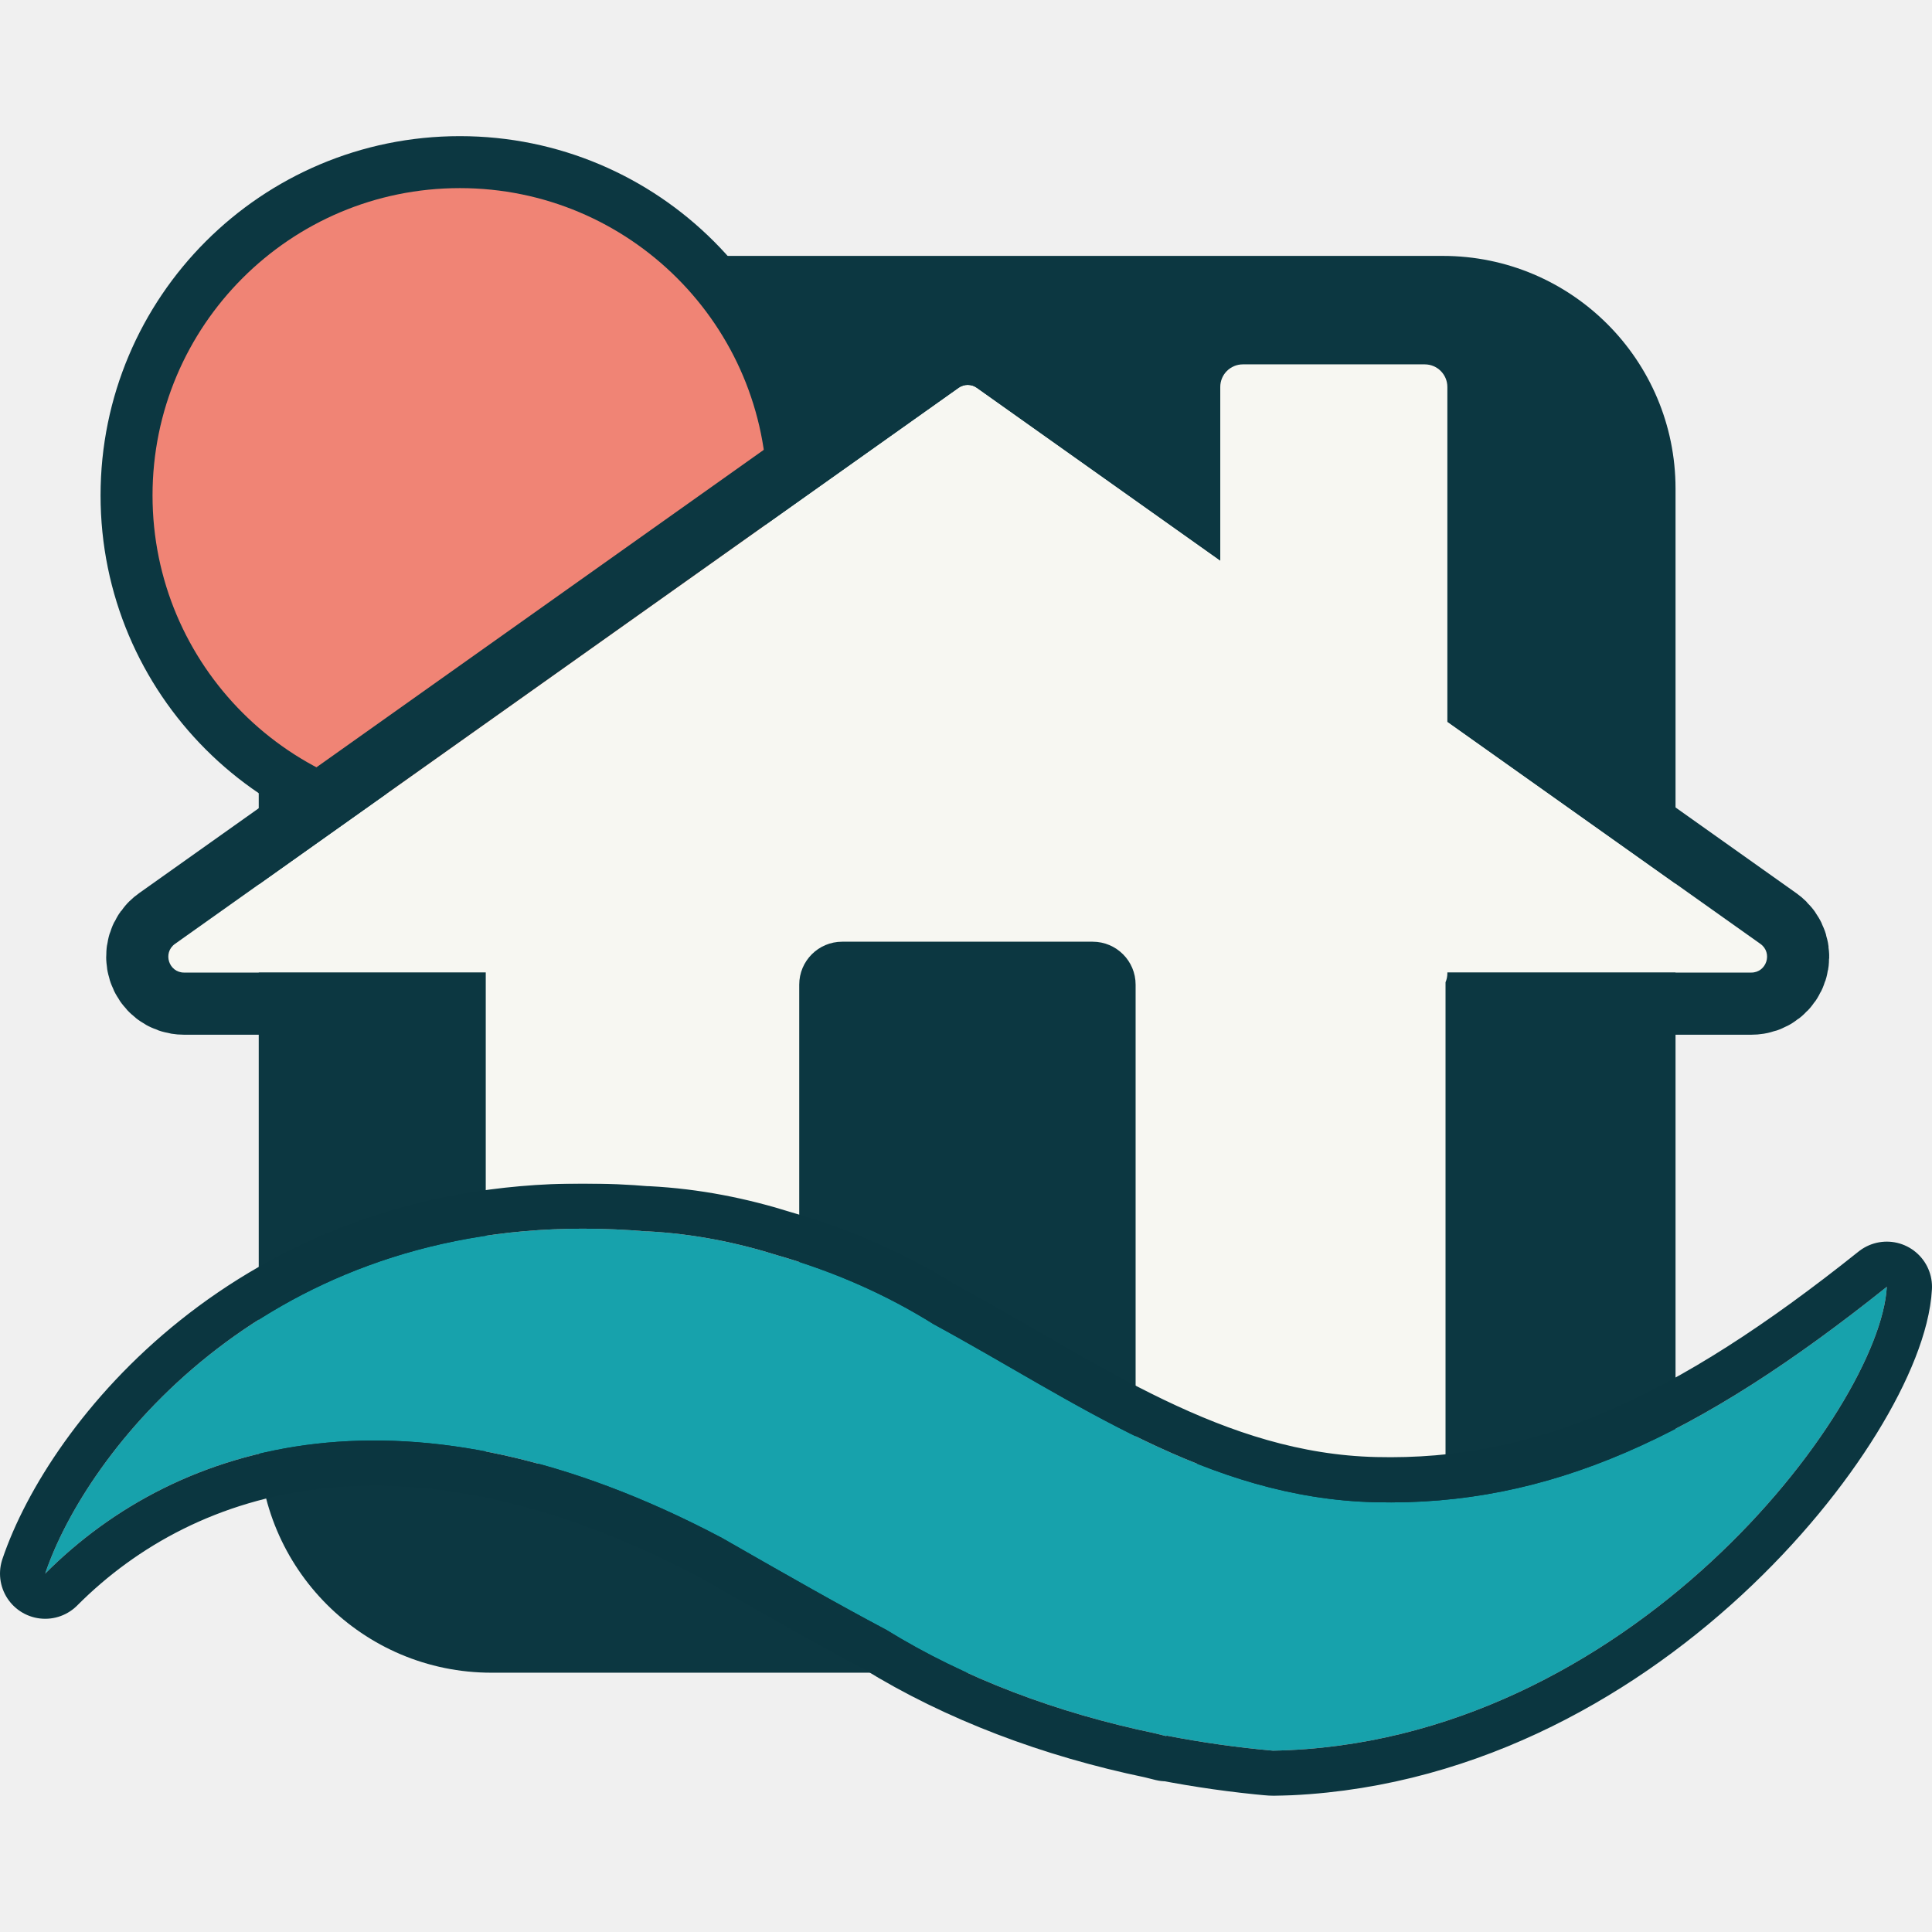
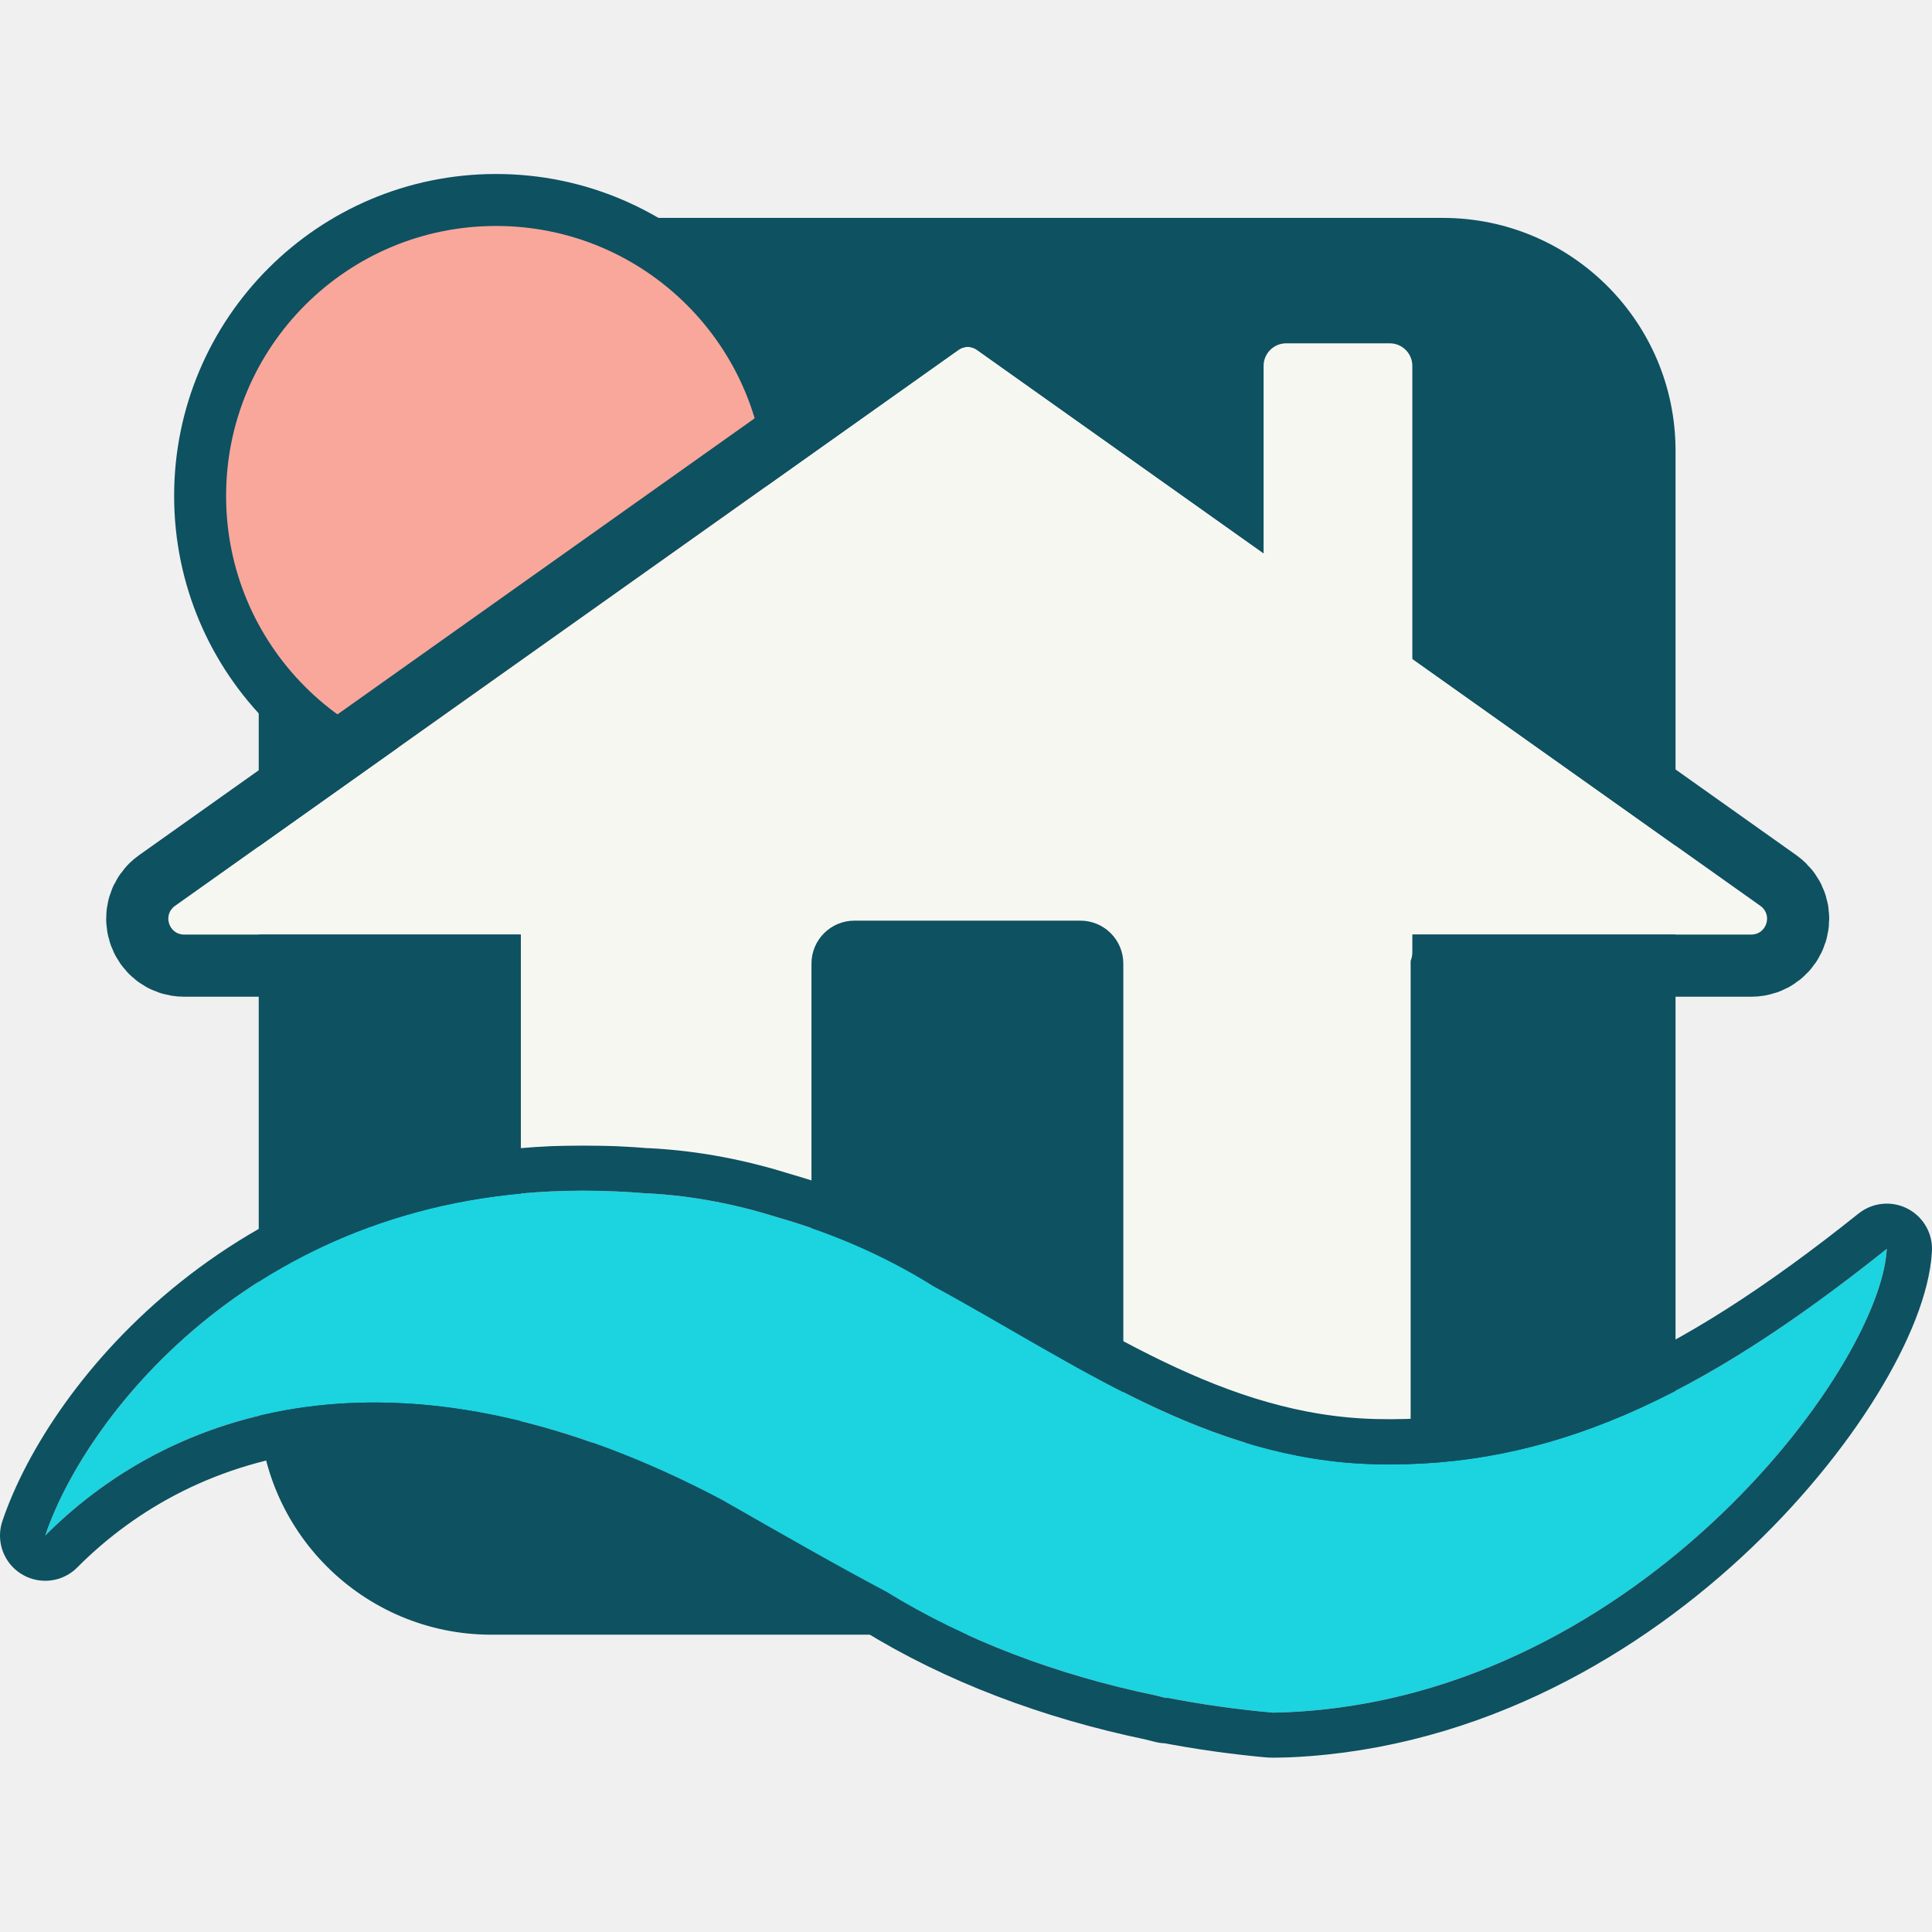
- <svg xmlns="http://www.w3.org/2000/svg" xmlns:xlink="http://www.w3.org/1999/xlink" width="48" height="48" viewBox="0 0 1710 1469" fill="none">
-   <rect x="229.004" y="106" width="1254" height="1254" rx="206" fill="#0C3741" />
-   <circle cx="407.004" cy="318" r="295" fill="#F08475" stroke-width="46" stroke="#0C3741" />
+ <svg xmlns="http://www.w3.org/2000/svg" xmlns:xlink="http://www.w3.org/1999/xlink" width="48" height="48" viewBox="0 0 1710 1402" fill="none">
+   <rect x="229.004" y="38.863" width="1254" height="1254" rx="206" fill="#0E5161" />
+   <circle cx="439.051" cy="284.93" r="261.928" fill="#FAA79B" stroke-width="46" stroke="#0E5161" />
  <use xlink:href="#stroke0_163_1252" fill="#F7F7F2" />
-   <mask id="stroke1_163_1252" maskUnits="userSpaceOnUse" x="93.004" y="165" width="1527" height="631" fill="black">
-     <rect fill="white" x="93.004" y="165" width="1527" height="631" />
+   <mask id="stroke1_163_1252" maskUnits="userSpaceOnUse" x="93.004" y="97.863" width="1527" height="631" fill="black">
+     <rect fill="white" x="93.004" y="97.863" width="1527" height="631" />
    <use xlink:href="#stroke0_163_1252" />
  </mask>
-   <path d="M163.001 740.328H1550.01C1563.65 740.328 1569.23 722.806 1558.11 714.911L864.606 222.75C859.754 219.306 853.254 219.306 848.401 222.75L154.898 714.911C143.774 722.806 149.359 740.328 163.001 740.328Z" stroke-width="110" stroke="#0C3741" mask="url(#stroke1_163_1252)" />
-   <path d="M1261.05 202C1272.09 202 1281.05 210.954 1281.05 222V741C1281.05 743.802 1280.47 746.469 1279.43 748.89V1175.02H429.935V626.92H1080.05V222C1080.05 210.954 1089.01 202 1100.05 202H1261.05Z" fill="#F7F7F2" />
-   <rect x="707.396" y="713" width="297.728" height="507.949" rx="38" fill="#0C3741" />
-   <use xlink:href="#stroke2_163_1252" fill="#17A2AC" />
-   <mask id="stroke3_163_1252" maskUnits="userSpaceOnUse" x="-0.996" y="927" width="1711" height="542" fill="black">
-     <rect fill="white" x="-0.996" y="927" width="1711" height="542" />
+   <path d="M163.001 673.192H1550.01C1563.65 673.192 1569.23 655.67 1558.11 647.774L864.606 155.613C859.754 152.169 853.254 152.169 848.401 155.613L154.898 647.774C143.774 655.67 149.359 673.192 163.001 673.192Z" stroke-width="110" stroke="#0E5161" mask="url(#stroke1_163_1252)" />
+   <path d="M1230.05 149.863C1241.09 149.863 1250.05 158.818 1250.05 169.863V688.863C1250.05 691.558 1249.51 694.128 1248.55 696.474V1122.88H461.004V574.783H1118.4V169.863C1118.4 158.818 1127.36 149.863 1138.4 149.863H1230.05Z" fill="#F7F7F2" />
+   <rect x="718.231" y="660.863" width="276.015" height="507.949" rx="38" fill="#0E5161" />
+   <use xlink:href="#stroke2_163_1252" fill="#1CD3E0" />
+   <mask id="stroke3_163_1252" maskUnits="userSpaceOnUse" x="-0.996" y="859.863" width="1711" height="542" fill="black">
+     <rect fill="white" x="-0.996" y="859.863" width="1711" height="542" />
    <use xlink:href="#stroke2_163_1252" />
  </mask>
-   <path d="M515.812 967C535.091 967 554.125 967.833 572.856 969.466C572.856 969.423 572.856 969.381 572.856 969.338C613.816 971.46 652.23 979.25 688.906 990.803C738.674 1005.11 784.926 1025.6 826.335 1051.54C951.893 1119.62 1067.94 1205.5 1216.96 1209.11C1370.91 1212.85 1503.13 1151.8 1670 1018.46C1664.36 1126.07 1441.84 1423.15 1126.67 1429C1094.84 1426.16 1063.29 1421.7 1032.35 1415.65C1032.35 1415.81 1032.35 1415.97 1032.35 1416.13C1028.92 1415.29 1025.54 1414.44 1022.19 1413.6C935.467 1395.58 853.851 1364.92 784.59 1322.13C743.966 1300.66 697.673 1274.32 638.96 1240.69C362.457 1094.49 157.699 1154.14 40.004 1272.27C76.28 1164.67 230.534 967 515.812 967Z" stroke-width="80" stroke-linejoin="round" stroke="#0B3640" mask="url(#stroke3_163_1252)" />
+   <path d="M515.812 899.863C535.091 899.863 554.125 900.696 572.856 902.329C572.856 902.286 572.856 902.244 572.856 902.201C613.816 904.324 652.23 912.113 688.906 923.666C738.674 937.972 784.926 958.462 826.335 984.408C951.893 1052.49 1067.94 1138.36 1216.96 1141.97C1370.91 1145.71 1503.13 1084.66 1670 951.326C1664.36 1058.93 1441.84 1356.01 1126.67 1361.86C1094.84 1359.02 1063.29 1354.57 1032.35 1348.51C1032.35 1348.68 1032.35 1348.84 1032.35 1349C1028.92 1348.15 1025.54 1347.31 1022.19 1346.46C935.467 1328.44 853.851 1297.78 784.59 1254.99C743.966 1233.52 697.673 1207.18 638.96 1173.55C362.457 1027.35 157.699 1087 40.004 1205.13C76.28 1097.53 230.534 899.863 515.812 899.863Z" stroke-width="80" stroke-linejoin="round" stroke="#0E5161" mask="url(#stroke3_163_1252)" />
  <defs>
-     <path id="stroke0_163_1252" d="M848.401 222.75C853.254 219.306 859.754 219.306 864.606 222.75L1558.11 714.911C1569.23 722.806 1563.65 740.328 1550.01 740.328H163.001C149.359 740.328 143.774 722.806 154.898 714.911L848.401 222.75Z" />
-     <path id="stroke2_163_1252" d="M515.812 967C535.091 967 554.125 967.833 572.856 969.466C572.856 969.423 572.856 969.381 572.856 969.338C613.816 971.46 652.23 979.25 688.906 990.803C738.674 1005.11 784.926 1025.6 826.335 1051.54C951.893 1119.62 1067.94 1205.5 1216.96 1209.11C1370.91 1212.85 1503.13 1151.8 1670 1018.46C1664.36 1126.07 1441.84 1423.15 1126.67 1429C1094.84 1426.16 1063.29 1421.7 1032.35 1415.65C1032.35 1415.81 1032.35 1415.97 1032.35 1416.13C1028.92 1415.29 1025.54 1414.44 1022.19 1413.6C935.467 1395.58 853.851 1364.92 784.59 1322.13C743.966 1300.66 697.673 1274.32 638.96 1240.69C362.457 1094.49 157.699 1154.14 40.004 1272.27C76.28 1164.67 230.534 967 515.812 967Z" />
+     <path id="stroke0_163_1252" d="M848.401 155.613C853.254 152.169 859.754 152.169 864.606 155.613L1558.11 647.774C1569.23 655.67 1563.65 673.192 1550.01 673.192H163.001C149.359 673.192 143.774 655.669 154.898 647.774L848.401 155.613Z" />
+     <path id="stroke2_163_1252" d="M515.812 899.863C535.091 899.863 554.125 900.696 572.856 902.329C572.856 902.286 572.856 902.244 572.856 902.201C613.816 904.324 652.23 912.113 688.906 923.666C738.674 937.972 784.926 958.462 826.335 984.408C951.893 1052.49 1067.94 1138.36 1216.96 1141.97C1370.91 1145.71 1503.13 1084.66 1670 951.326C1664.36 1058.93 1441.84 1356.01 1126.67 1361.86C1094.84 1359.02 1063.29 1354.57 1032.35 1348.51C1032.35 1348.68 1032.35 1348.84 1032.35 1349C1028.92 1348.15 1025.54 1347.31 1022.19 1346.46C935.467 1328.44 853.851 1297.78 784.59 1254.99C743.966 1233.52 697.673 1207.18 638.96 1173.55C362.457 1027.35 157.699 1087 40.004 1205.13C76.28 1097.53 230.534 899.863 515.812 899.863Z" />
  </defs>
</svg>
